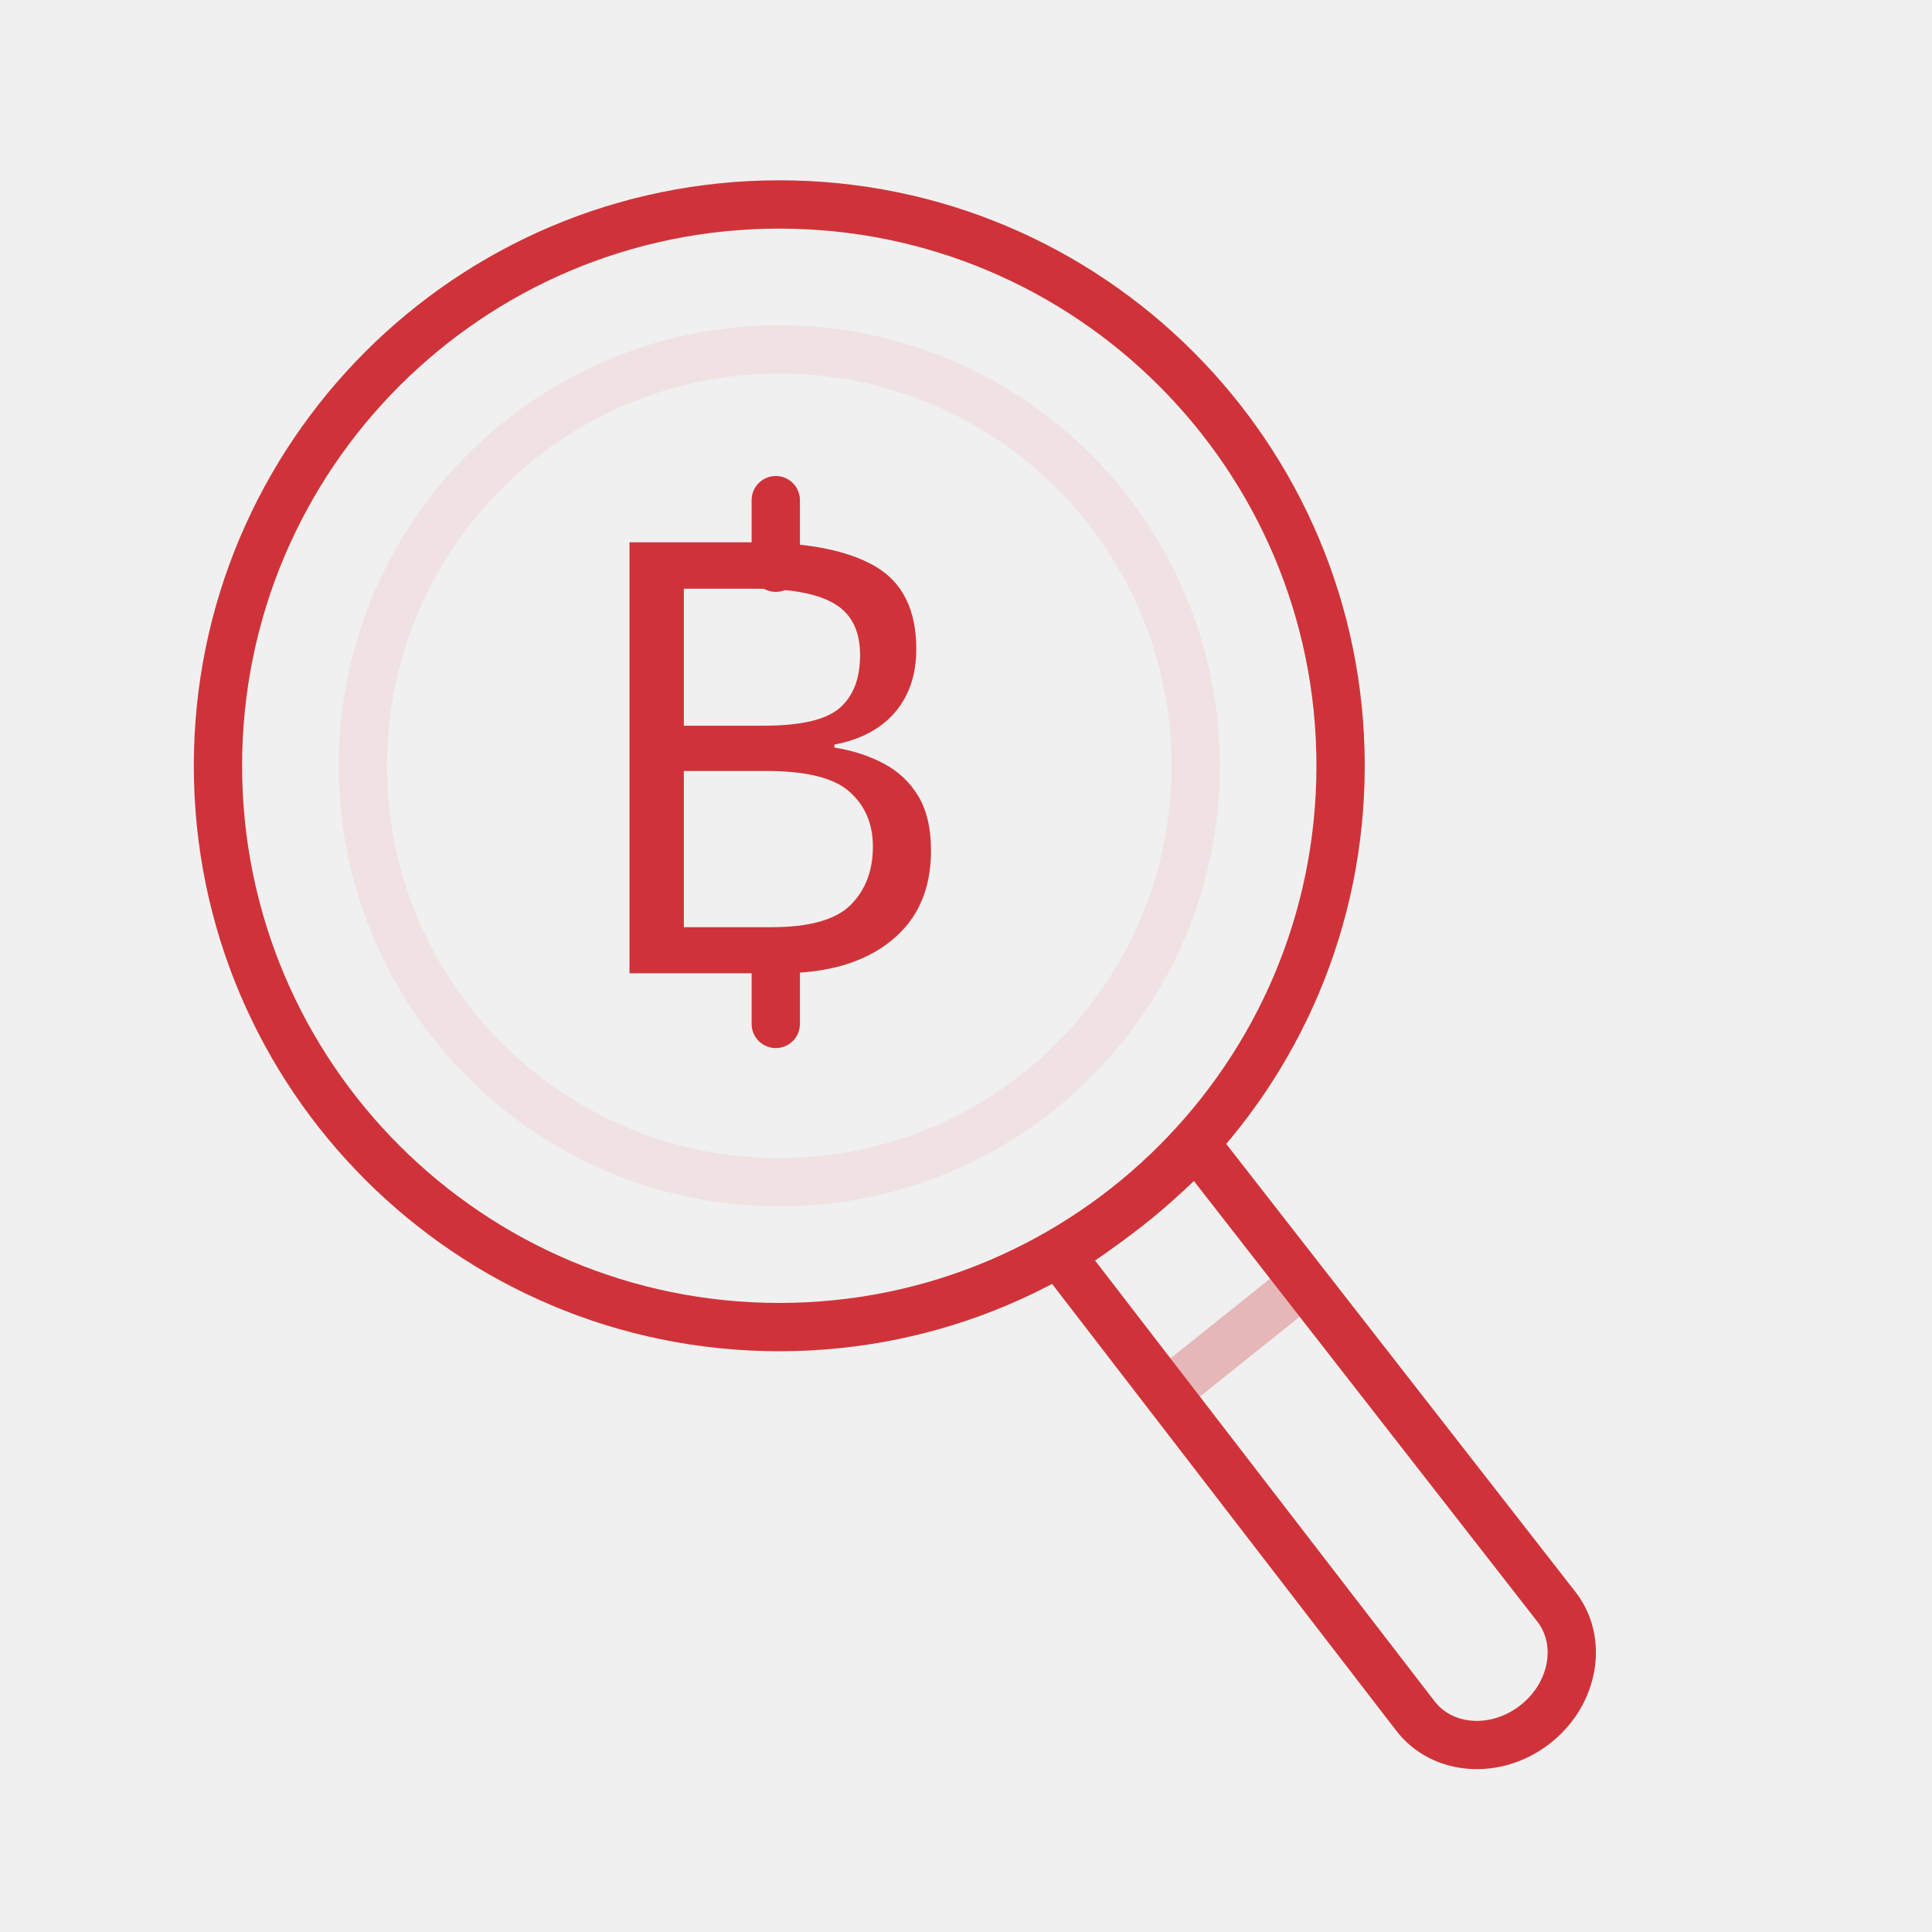
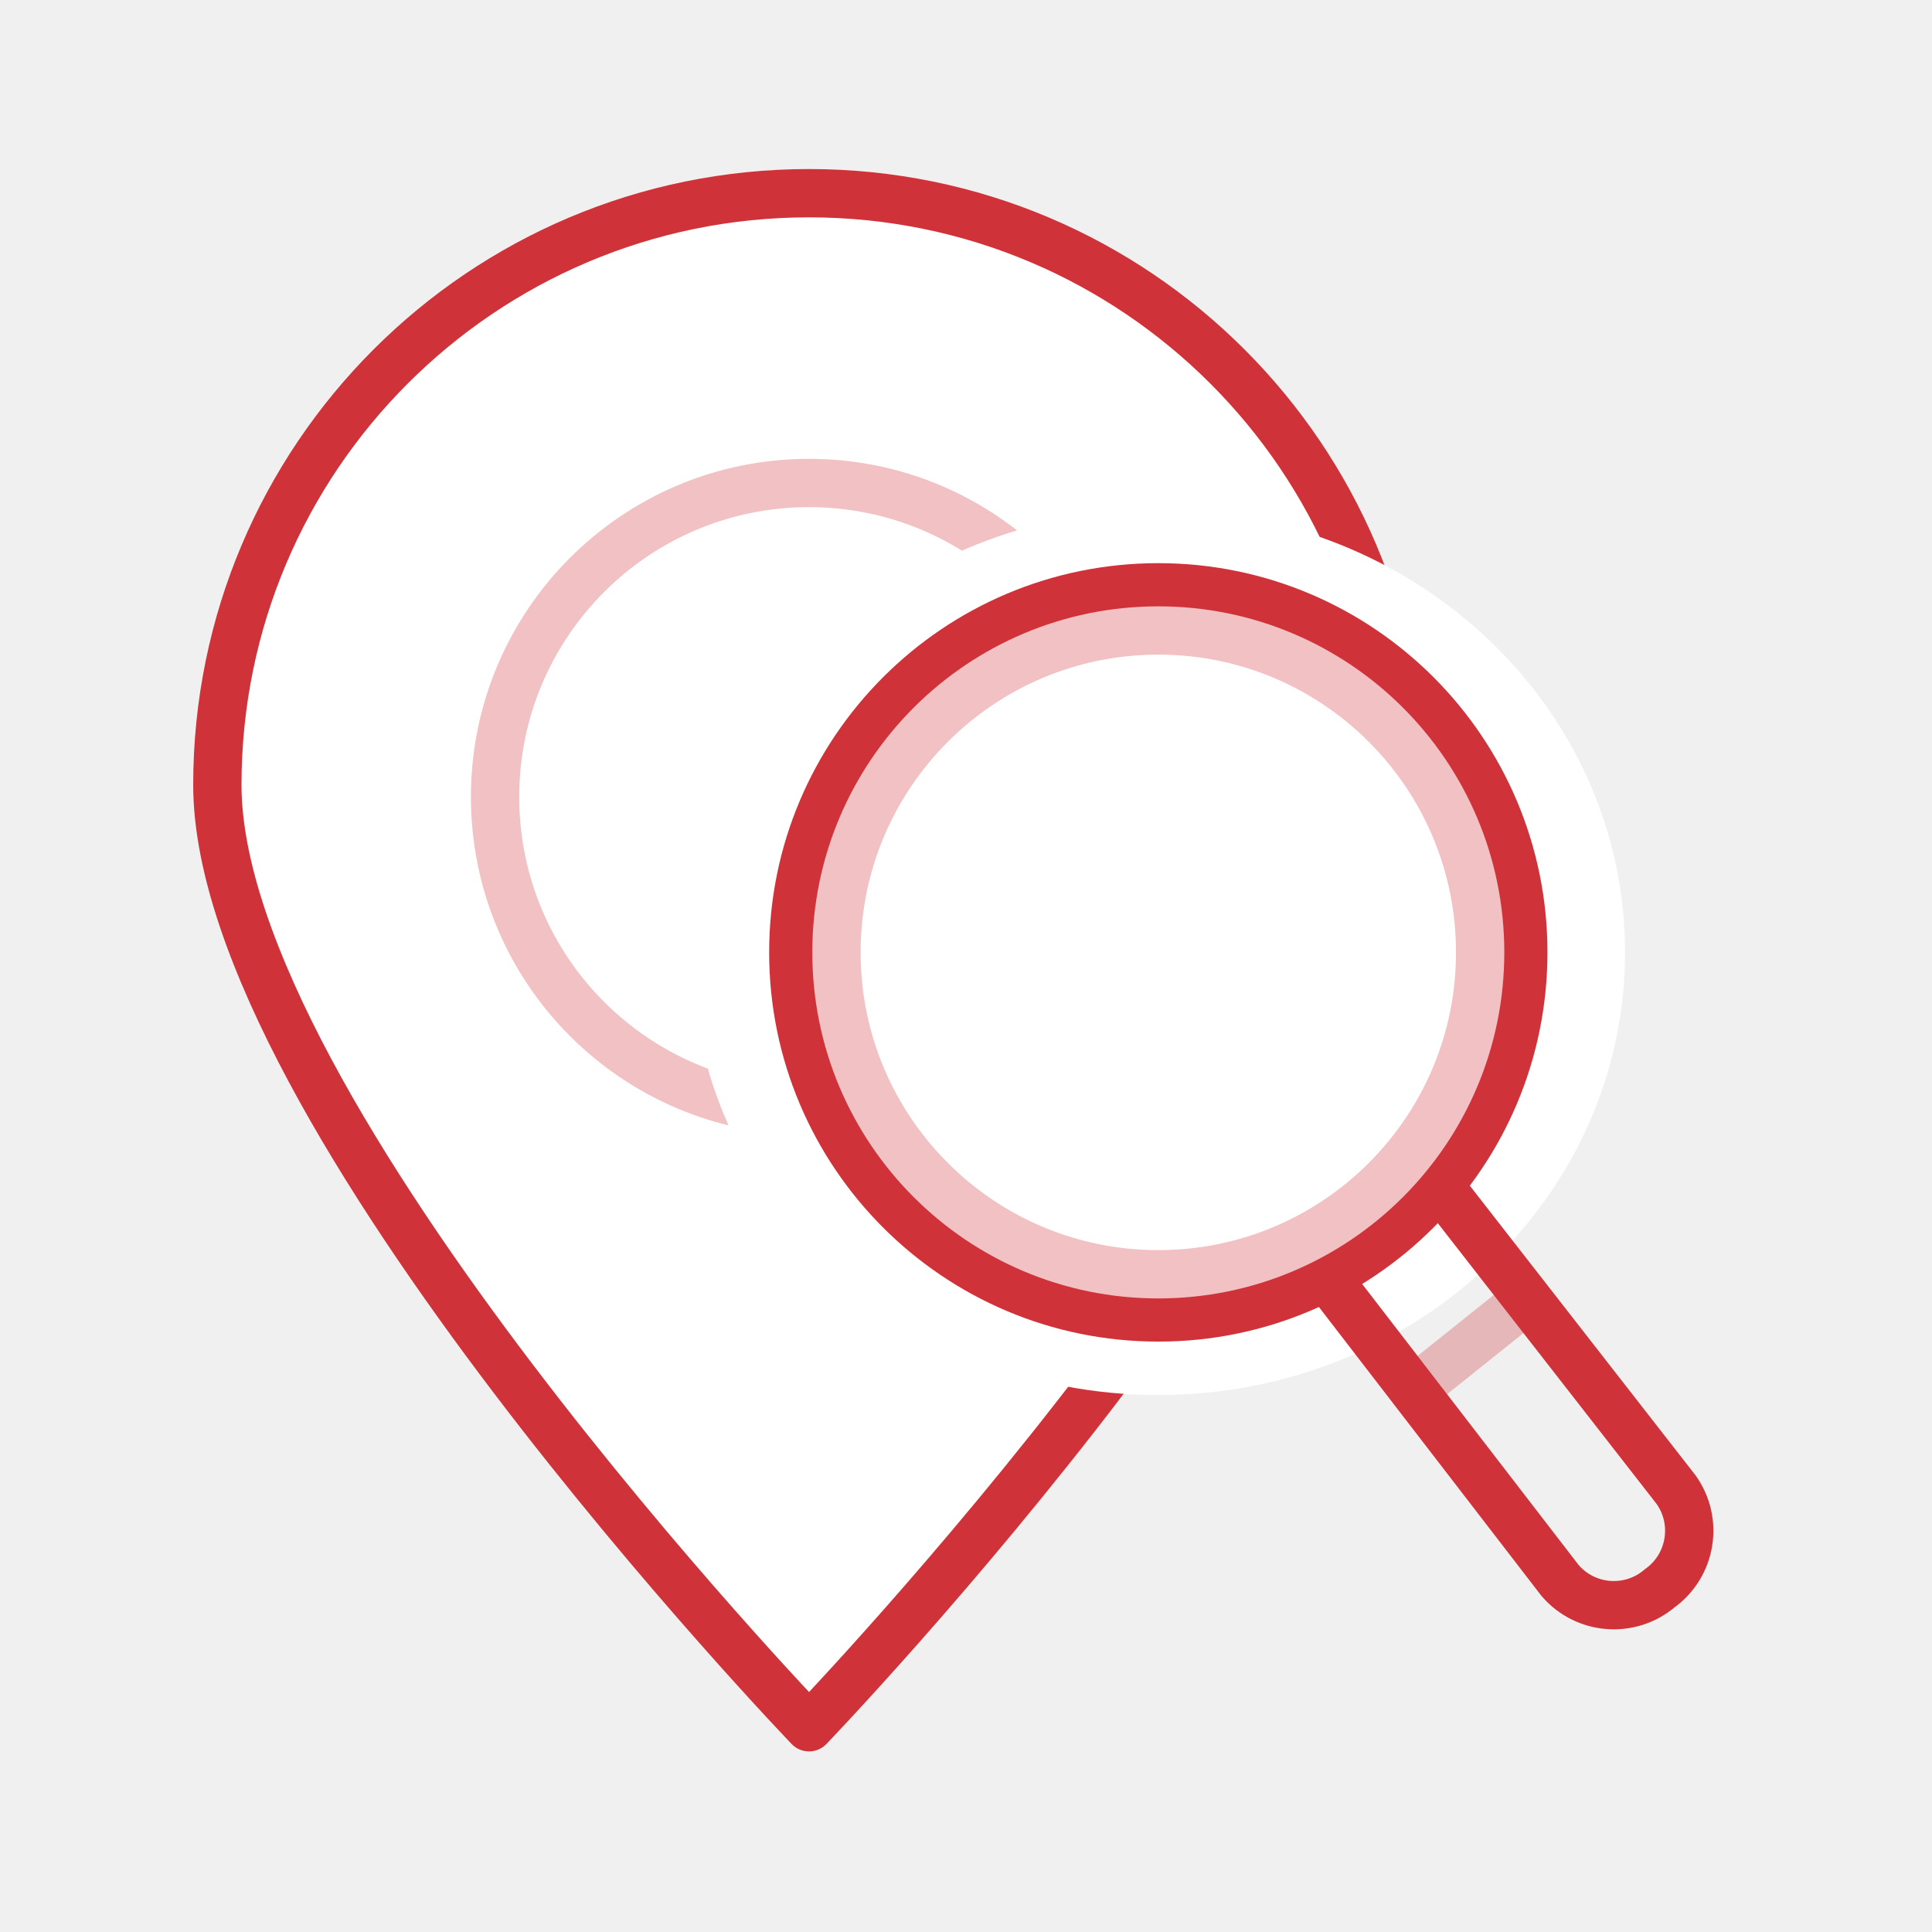
<svg xmlns="http://www.w3.org/2000/svg" width="80" height="80" viewBox="0 0 80 80">
  <g id="ico-payment-gateway" transform="translate(-948 -3227)">
    <rect id="Rectangle_2985" data-name="Rectangle 2985" width="80" height="80" transform="translate(948 3227)" fill="none" opacity="0.278" />
-     <g id="Group_3499" data-name="Group 3499" transform="translate(-8)">
-       <g id="Group_3494" data-name="Group 3494" transform="translate(12.278 18.706)">
-         <ellipse id="Ellipse_56" data-name="Ellipse 56" cx="17.243" cy="17.243" rx="17.243" ry="17.243" transform="translate(958.747 3222.761)" opacity="0.3" stroke="#f1c1c3" stroke-linecap="round" stroke-linejoin="round" stroke-width="2" fill="none" />
-         <ellipse id="Ellipse_159" data-name="Ellipse 159" cx="23.243" cy="23.243" rx="23.243" ry="23.243" transform="translate(952.747 3216.76)" fill="none" stroke="#cf3339" stroke-linecap="round" stroke-linejoin="round" stroke-width="2" />
-       </g>
-       <g id="Group_3493" data-name="Group 3493" transform="translate(969.418 3240.139)">
-         <text id="B" transform="translate(10.227 27.161)" fill="#cf3339" font-size="25" font-family="GothamRounded-Book, Gotham Rounded">
-           <tspan x="0" y="0">B</tspan>
-         </text>
-         <line id="Line_1232" data-name="Line 1232" y1="2.799" transform="translate(18.705 7.571)" fill="none" stroke="#cf3339" stroke-linecap="round" stroke-miterlimit="10" stroke-width="2" />
-         <line id="Line_1233" data-name="Line 1233" y1="2.799" transform="translate(18.705 26.461)" fill="none" stroke="#cf3339" stroke-linecap="round" stroke-miterlimit="10" stroke-width="2" />
+     <path id="Path_2145" data-name="Path 2145" d="M24.5,0A24.5,24.5,0,0,1,49,24.5c0,13.531-24.5,39.022-24.5,39.022S0,38.031,0,24.5A24.5,24.5,0,0,1,24.5,0Z" transform="translate(957 3235)" fill="#fff" stroke="#cf3339" stroke-linecap="round" stroke-linejoin="round" stroke-width="2" />
+     <circle id="Ellipse_205" data-name="Ellipse 205" cx="13" cy="13" r="13" transform="translate(968.5 3247)" stroke-width="2" stroke="#f1c1c3" stroke-linecap="round" stroke-linejoin="round" fill="#fff" />
+     <ellipse id="Ellipse_206" data-name="Ellipse 206" cx="19.327" cy="18.329" rx="19.327" ry="18.329" transform="translate(976.636 3248.107)" fill="#fff" />
+     <path id="Path_1620" data-name="Path 1620" d="M.117.11A25.567,25.567,0,0,0,2.99.282,21.049,21.049,0,0,0,6.125,0L6.1,16.523a2.932,2.932,0,0,1-3.051,2.8A2.932,2.932,0,0,1,0,16.523Z" transform="matrix(0.788, -0.616, 0.616, 0.788, 1002.418, 3279.421)" fill="none" stroke="#cf3339" stroke-width="2" />
+     <line id="Line_1302" data-name="Line 1302" x1="3.671" y2="2.937" transform="translate(1006.832 3281.384)" fill="none" stroke="#cf3339" stroke-width="2" opacity="0.3" />
+     <g id="Group_3499" data-name="Group 3499" transform="translate(980.849 3251.319)">
+       <g id="Group_3494" data-name="Group 3494" transform="translate(0)">
+         <ellipse id="Ellipse_159" data-name="Ellipse 159" cx="15.114" cy="15.117" rx="15.114" ry="15.117" transform="translate(0)" fill="#fff" stroke="#cf3339" stroke-linecap="round" stroke-linejoin="round" stroke-width="2" />
+         <ellipse id="Ellipse_56" data-name="Ellipse 56" cx="13.327" cy="13.329" rx="13.327" ry="13.329" transform="translate(1.787 1.788)" fill="#fff" stroke="#f1c1c3" stroke-linecap="round" stroke-linejoin="round" stroke-width="2" />
      </g>
    </g>
-     <g id="Path_1620" data-name="Path 1620" transform="matrix(0.788, -0.616, 0.616, 0.788, 989.967, 3278.39)" fill="none">
-       <path d="M.18.53A39.31,39.31,0,0,0,4.6.794,32.364,32.364,0,0,0,9.418.361L9.383,25.766a4.508,4.508,0,0,1-4.692,4.3A4.508,4.508,0,0,1,0,25.766Z" stroke="none" />
-       <path d="M 7.415 2.641 C 6.566 2.725 5.576 2.794 4.597 2.794 C 3.72 2.794 2.882 2.759 2.164 2.714 L 2 25.772 C 2.004 27.037 3.21 28.065 4.692 28.065 C 6.176 28.065 7.383 27.033 7.383 25.763 L 7.415 2.641 M 9.418 0.361 L 9.383 25.766 C 9.383 28.14 7.283 30.065 4.692 30.065 C 2.101 30.065 -4.76837158203125e-06 28.14 -4.76837158203125e-06 25.766 L 0.18 0.53 C 0.18 0.53 2.252 0.794 4.597 0.794 C 6.943 0.794 9.418 0.361 9.418 0.361 Z" stroke="none" fill="#cf3339" />
-     </g>
-     <line id="Line_1302" data-name="Line 1302" x1="5" y2="4" transform="translate(996.5 3280.5)" fill="none" stroke="#cf3339" stroke-width="2" opacity="0.3" />
  </g>
</svg>
